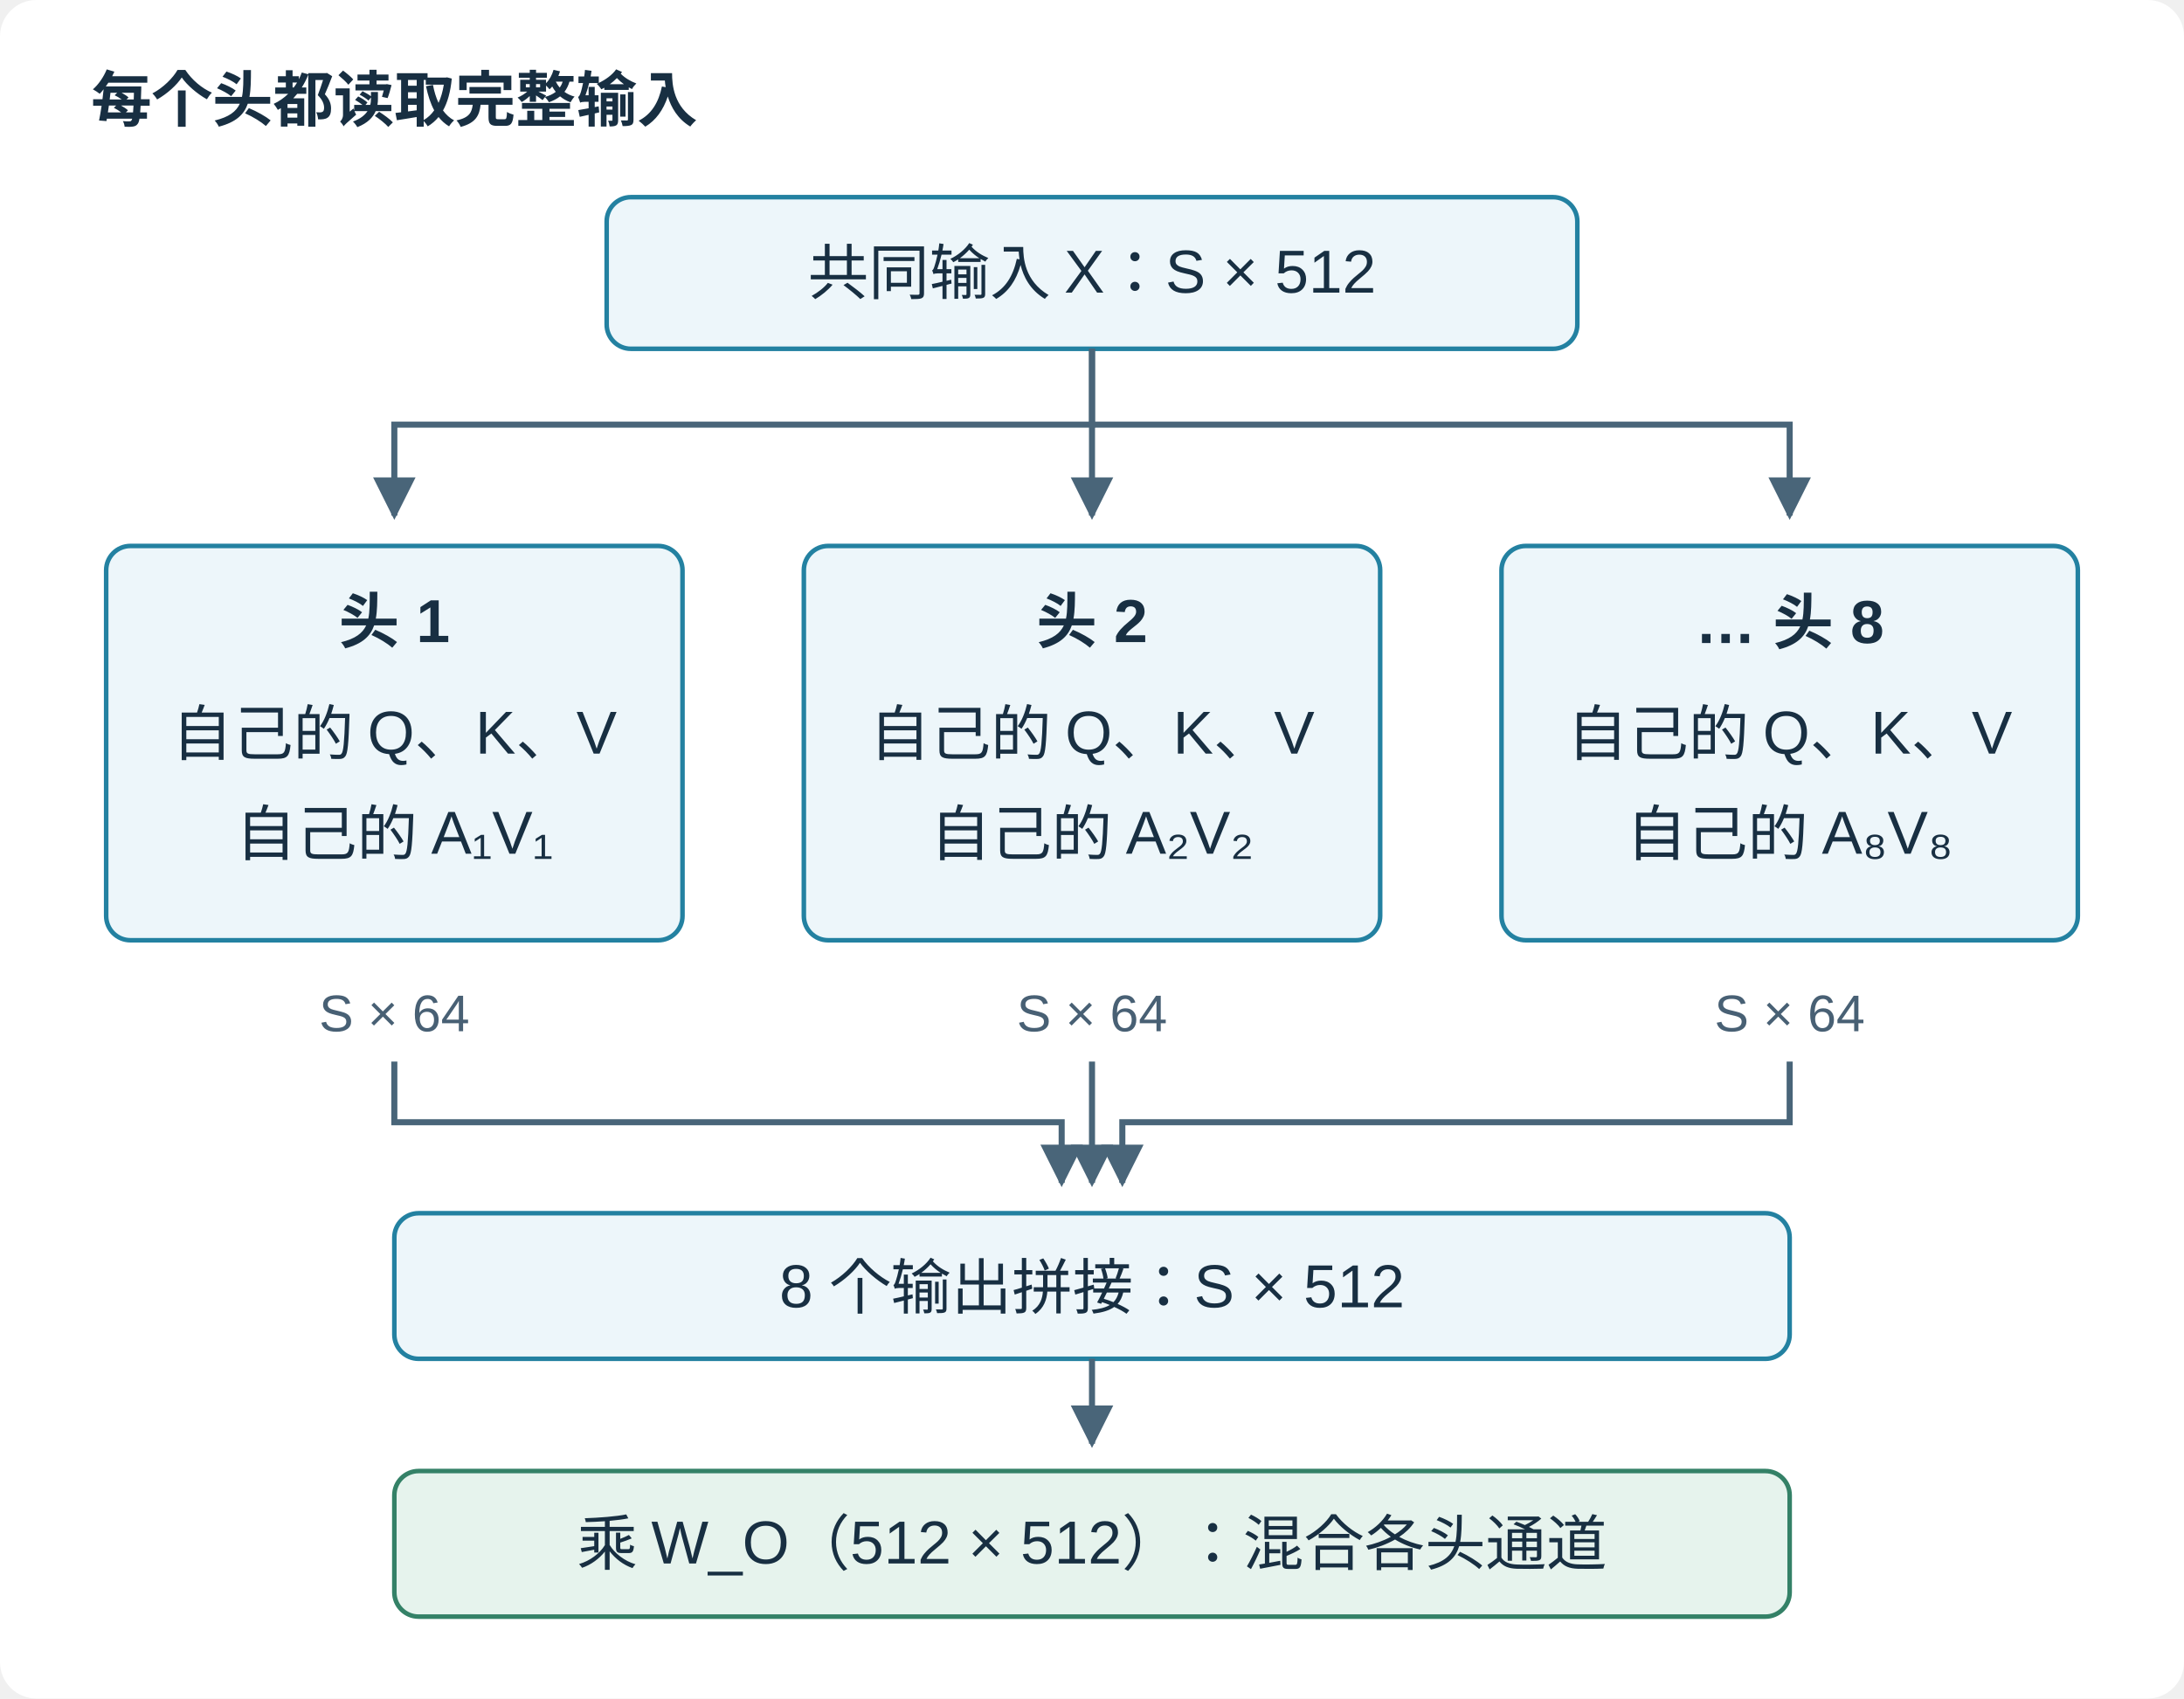
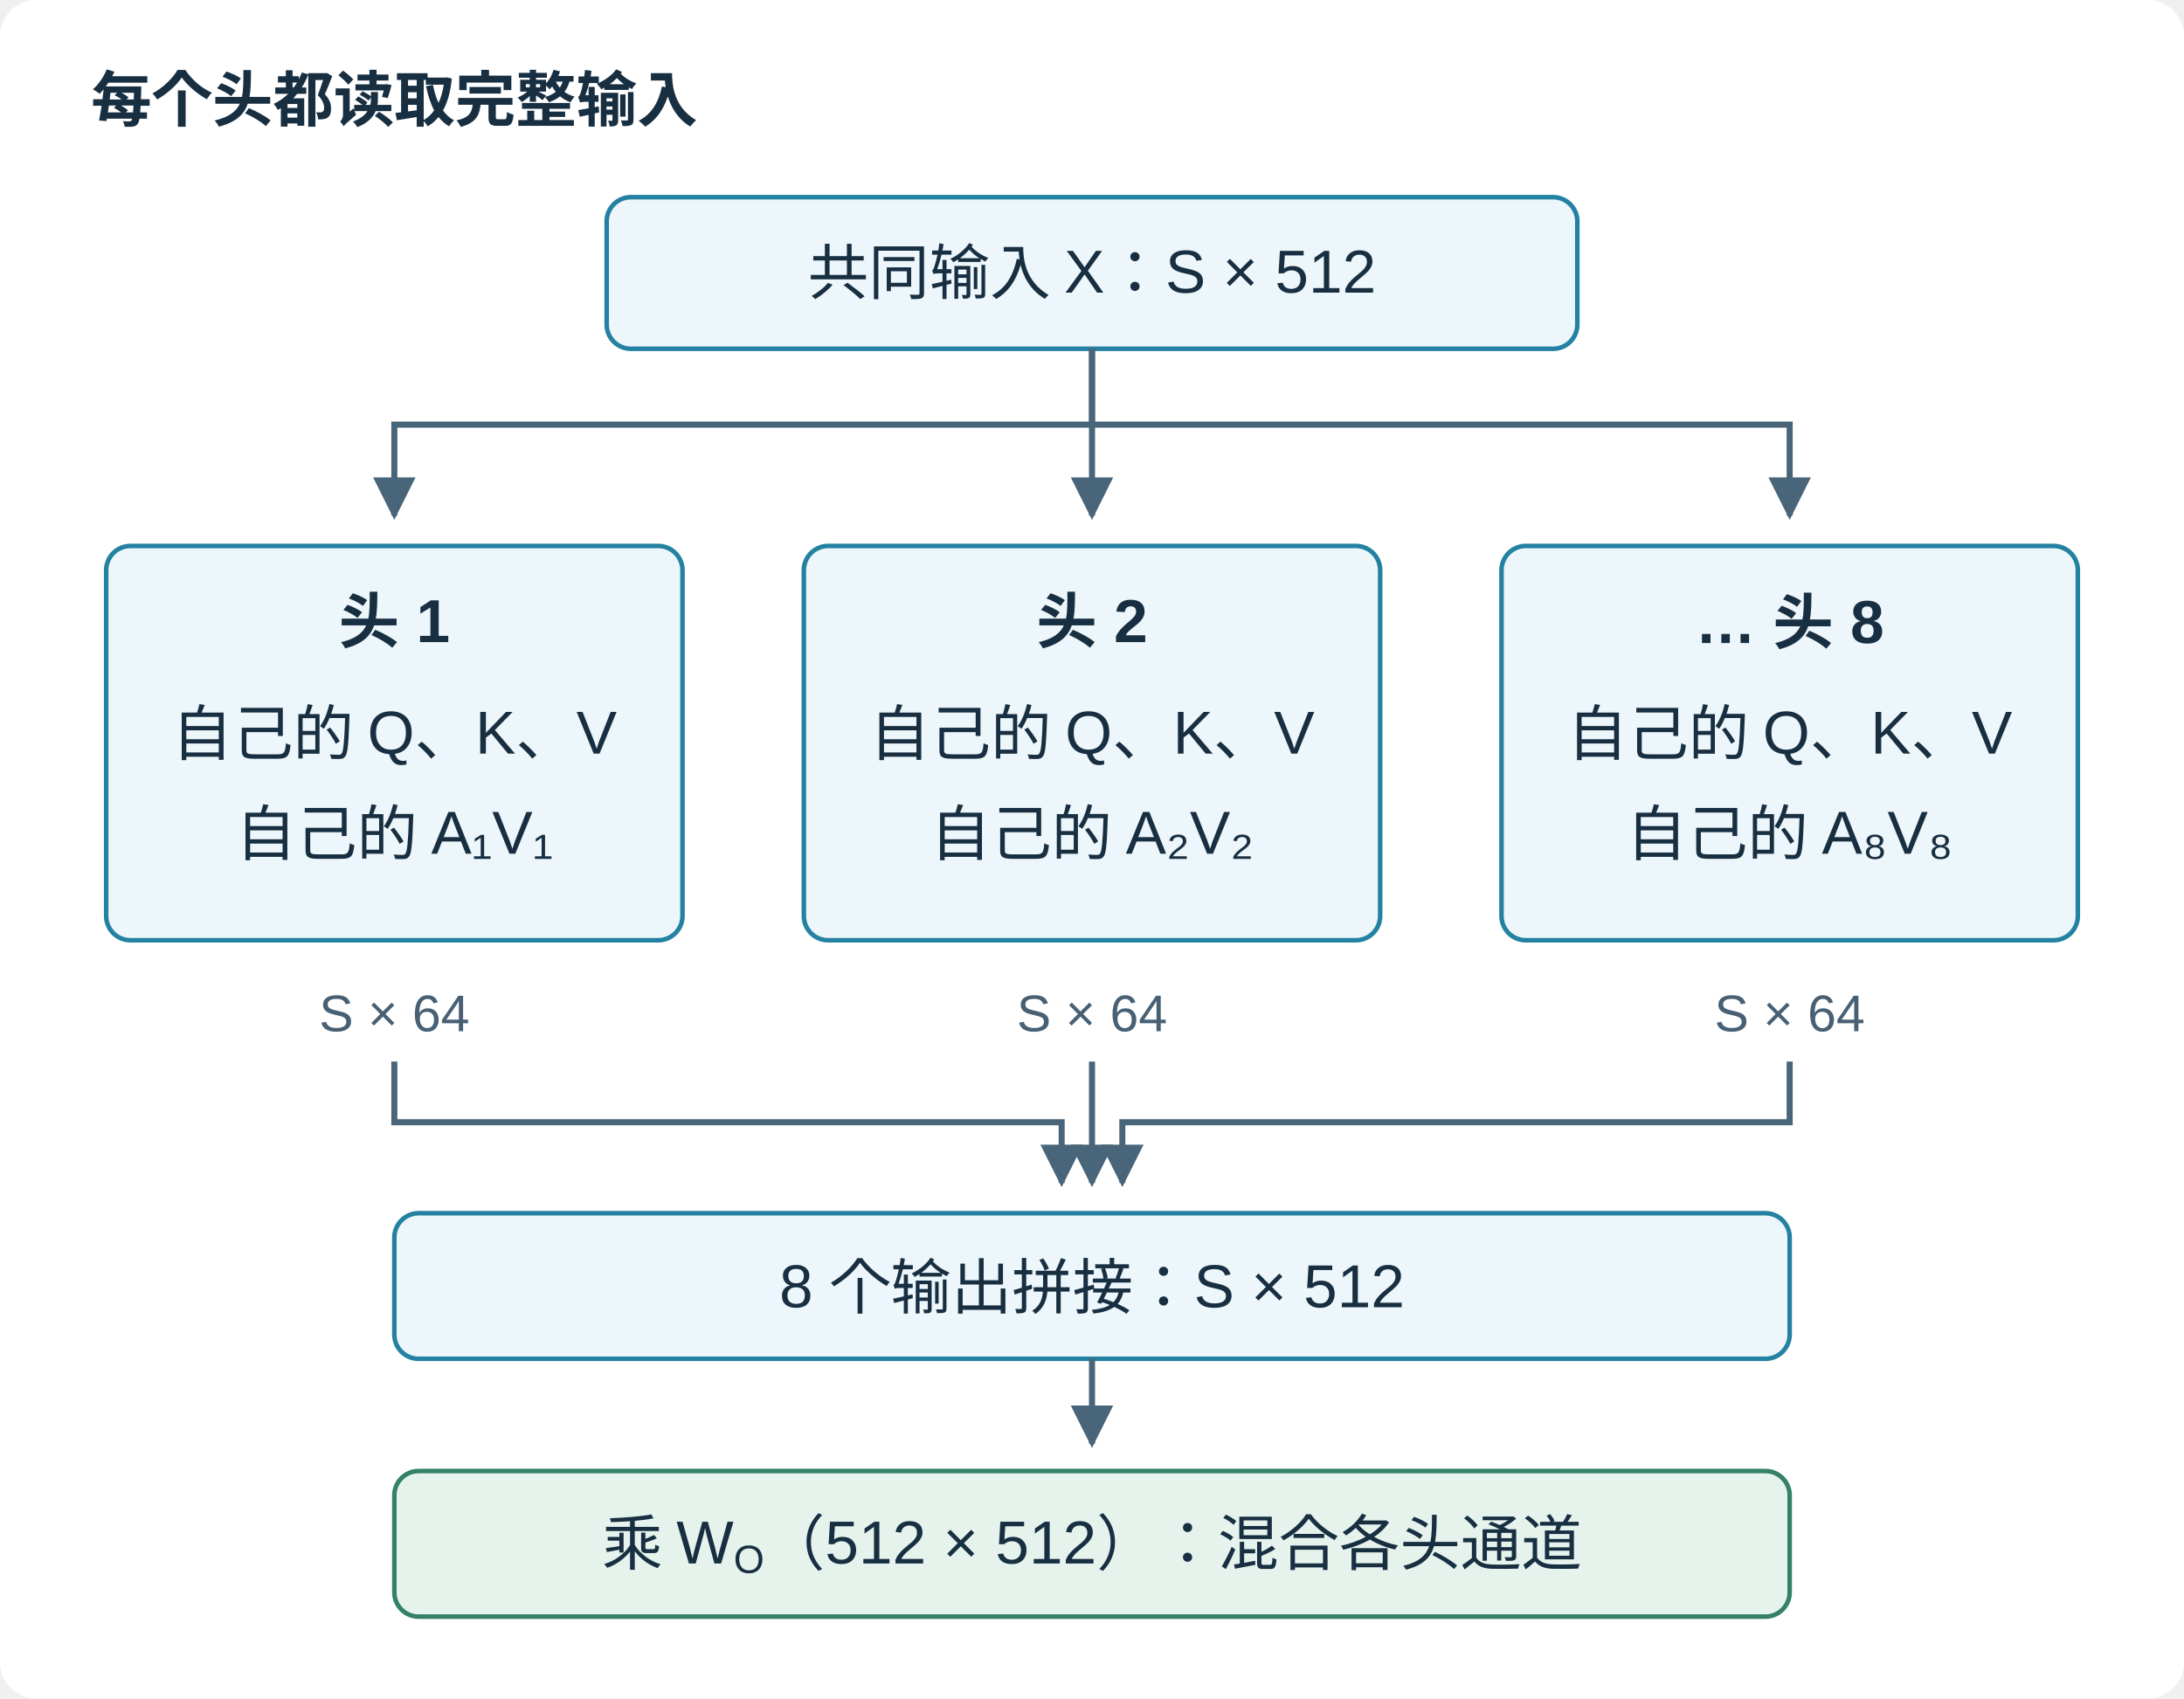
<svg xmlns="http://www.w3.org/2000/svg" viewBox="0 0 720 560" role="img" aria-labelledby="title desc">
  <defs>
    <marker id="a" viewBox="0 0 10 10" refX="9" refY="5" markerWidth="7" markerHeight="7" orient="auto">
      <path d="M0 0L10 5L0 10z" fill="#496579" />
    </marker>
  </defs>
  <style>text{font-family:Arial,'PingFang SC','Microsoft YaHei',sans-serif;fill:#182f42;font-size:20px}.small{font-size:17px;fill:#486074}.box{fill:#edf6fa;stroke:#2381a1;stroke-width:1.5}.line{fill:none;stroke:#496579;stroke-width:2;marker-end:url(#a)}</style>
  <rect width="720" height="560" rx="12" fill="#fff" />
  <text x="30" y="40" font-size="24" font-weight="bold">每个头都读取完整输入</text>
  <rect class="box" x="200" y="65" width="320" height="50" rx="8" />
  <text x="360" y="97" text-anchor="middle">共同输入 X：S × 512</text>
  <path class="line" d="M360 115V140H130V170" />
  <path class="line" d="M360 115V170" />
  <path class="line" d="M360 140H590V170" />
  <rect class="box" x="35" y="180" width="190" height="130" rx="8" />
  <text x="130" y="212" text-anchor="middle" font-weight="bold">头 1</text>
  <text x="130" y="249" text-anchor="middle">自己的 Q、K、V</text>
  <text x="130" y="282" text-anchor="middle">自己的 A₁V₁</text>
  <rect class="box" x="265" y="180" width="190" height="130" rx="8" />
  <text x="360" y="212" text-anchor="middle" font-weight="bold">头 2</text>
  <text x="360" y="249" text-anchor="middle">自己的 Q、K、V</text>
  <text x="360" y="282" text-anchor="middle">自己的 A₂V₂</text>
  <rect class="box" x="495" y="180" width="190" height="130" rx="8" />
  <text x="590" y="212" text-anchor="middle" font-weight="bold">… 头 8</text>
  <text x="590" y="249" text-anchor="middle">自己的 Q、K、V</text>
  <text x="590" y="282" text-anchor="middle">自己的 A₈V₈</text>
  <text x="130" y="340" text-anchor="middle" class="small">S × 64</text>
  <text x="360" y="340" text-anchor="middle" class="small">S × 64</text>
  <text x="590" y="340" text-anchor="middle" class="small">S × 64</text>
  <path class="line" d="M130 350V370H350V390" />
  <path class="line" d="M360 350V390" />
  <path class="line" d="M590 350V370H370V390" />
  <rect class="box" x="130" y="400" width="460" height="48" rx="8" />
  <text x="360" y="431" text-anchor="middle">8 个输出拼接：S × 512</text>
  <path class="line" d="M360 448V476" />
  <rect x="130" y="485" width="460" height="48" rx="8" fill="#e6f3ed" stroke="#348167" stroke-width="1.5" />
-   <text x="360" y="516" text-anchor="middle">乘 W_O（512 × 512）：混合各头通道</text>
+   <text x="360" y="516" text-anchor="middle">乘 W<tspan baseline-shift="sub" font-size="13">O</tspan>（512 × 512）：混合各头通道</text>
</svg>
